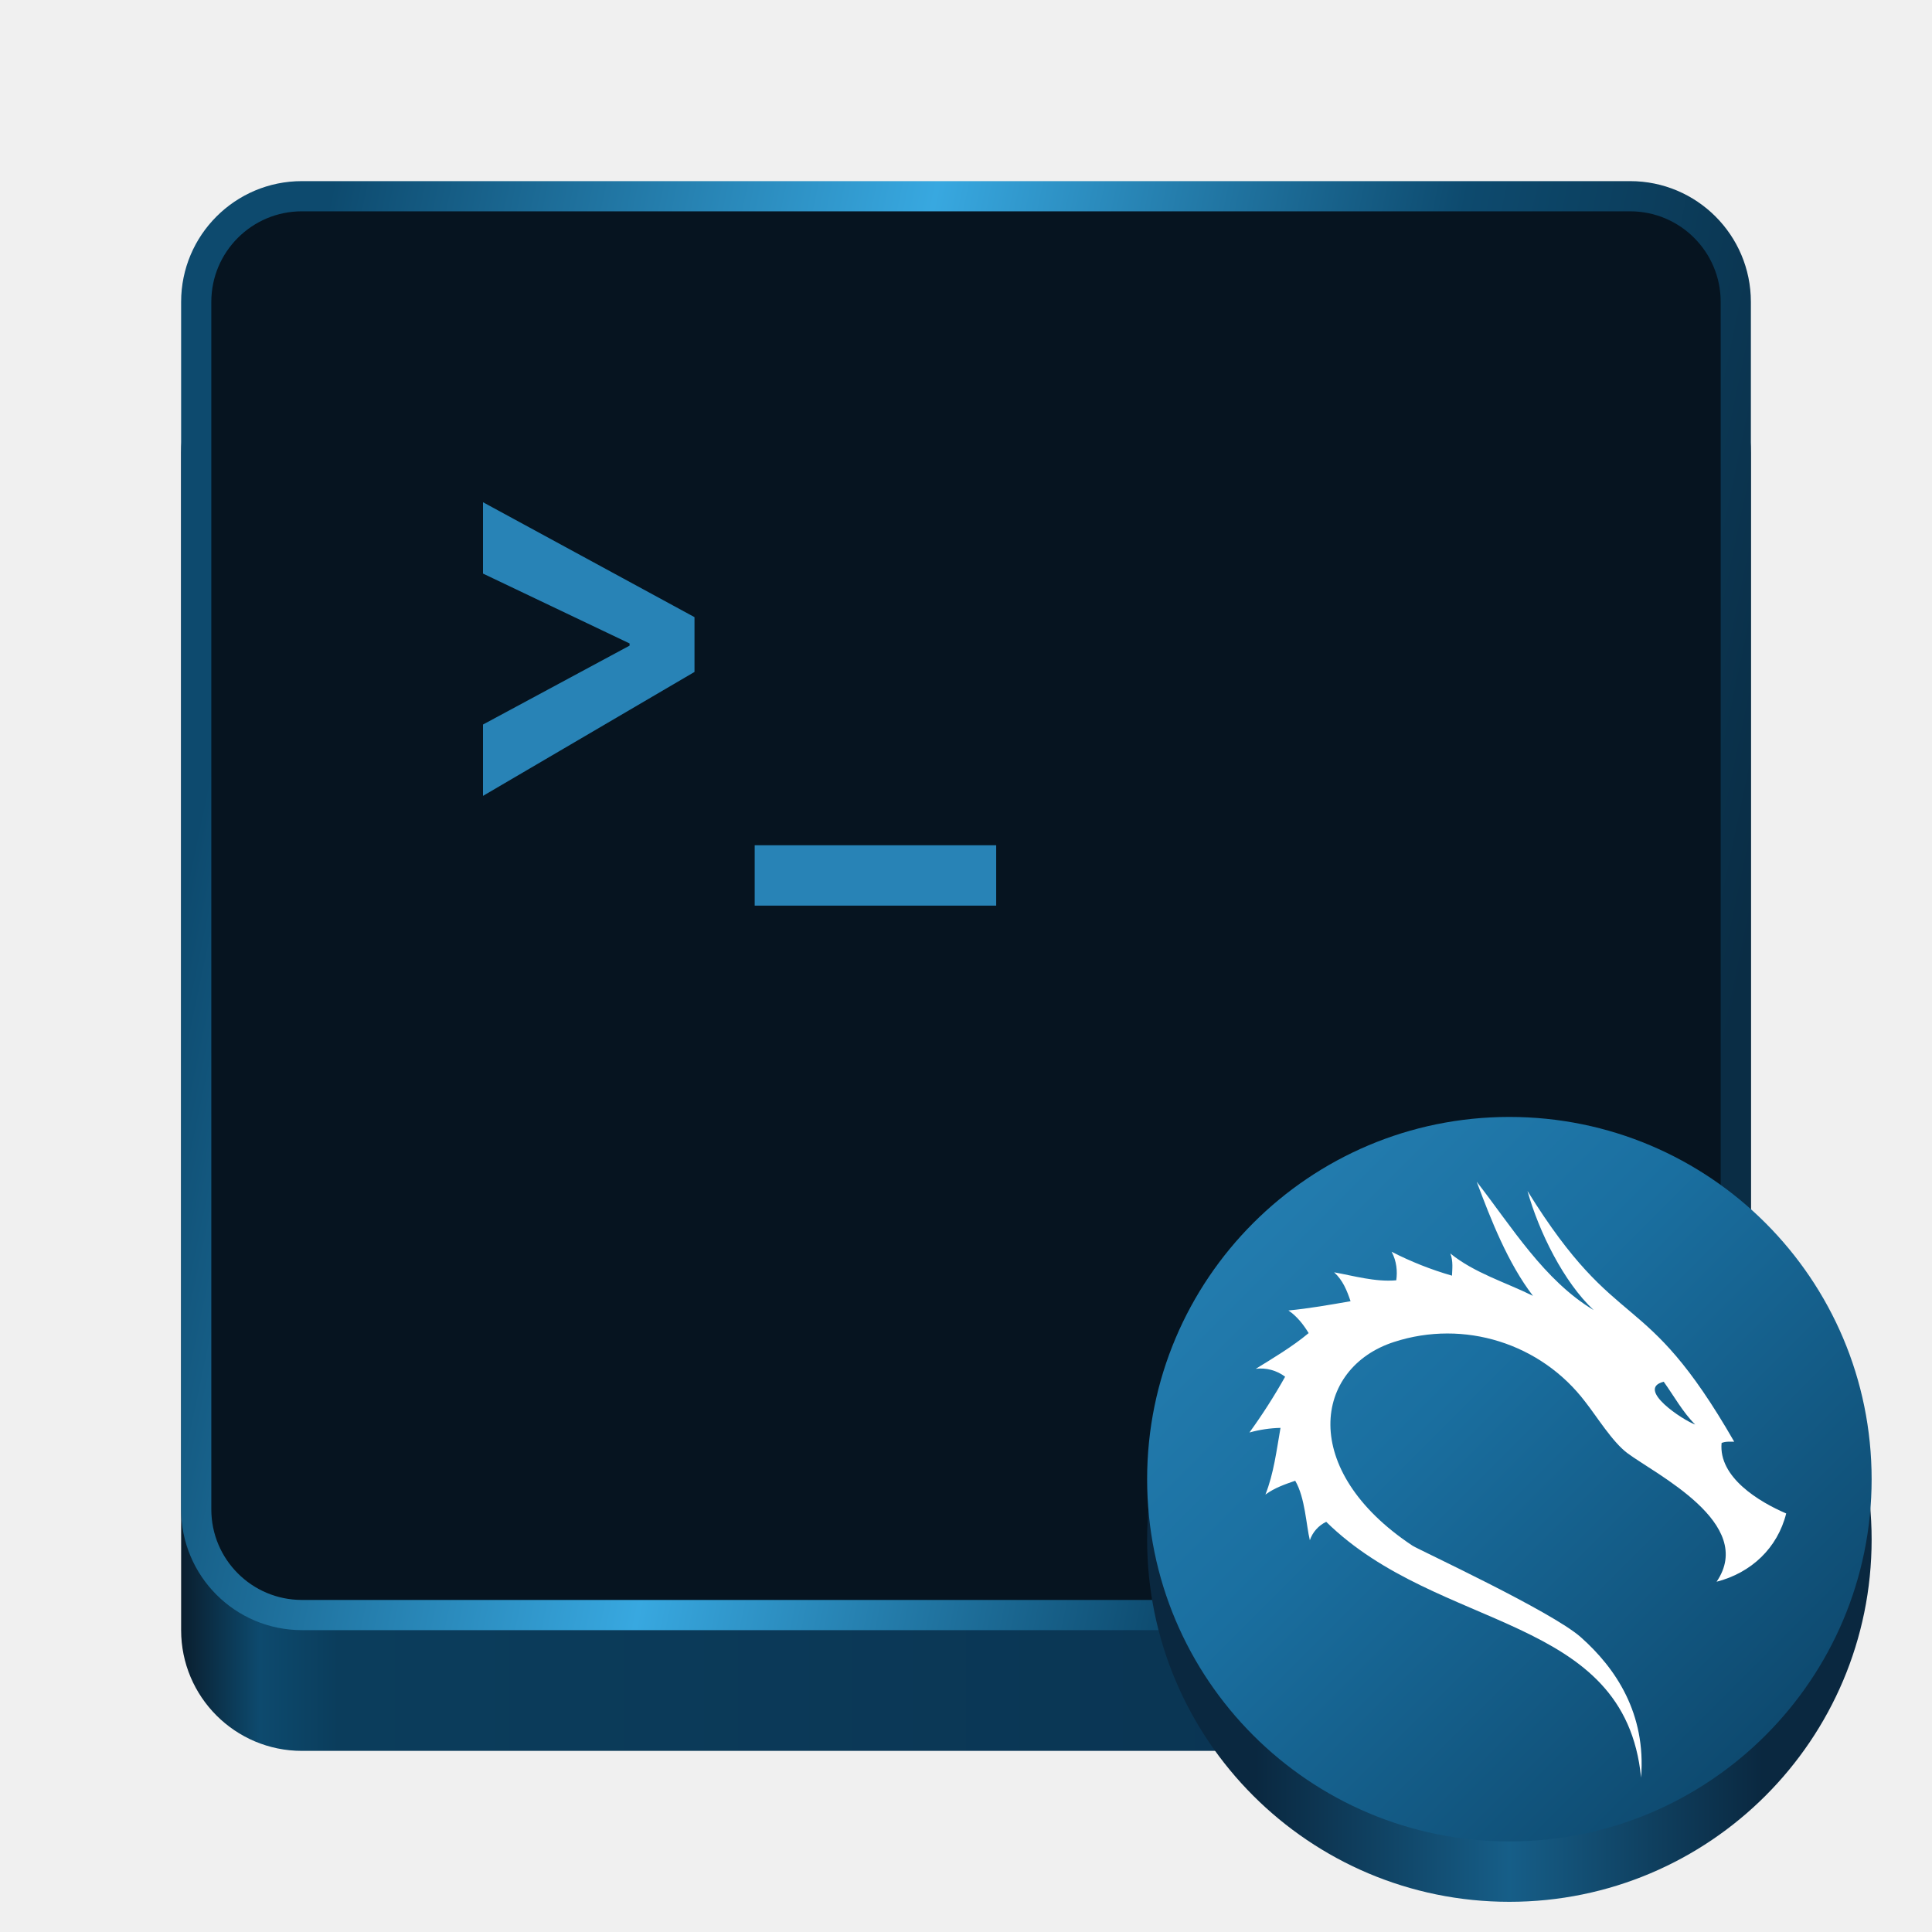
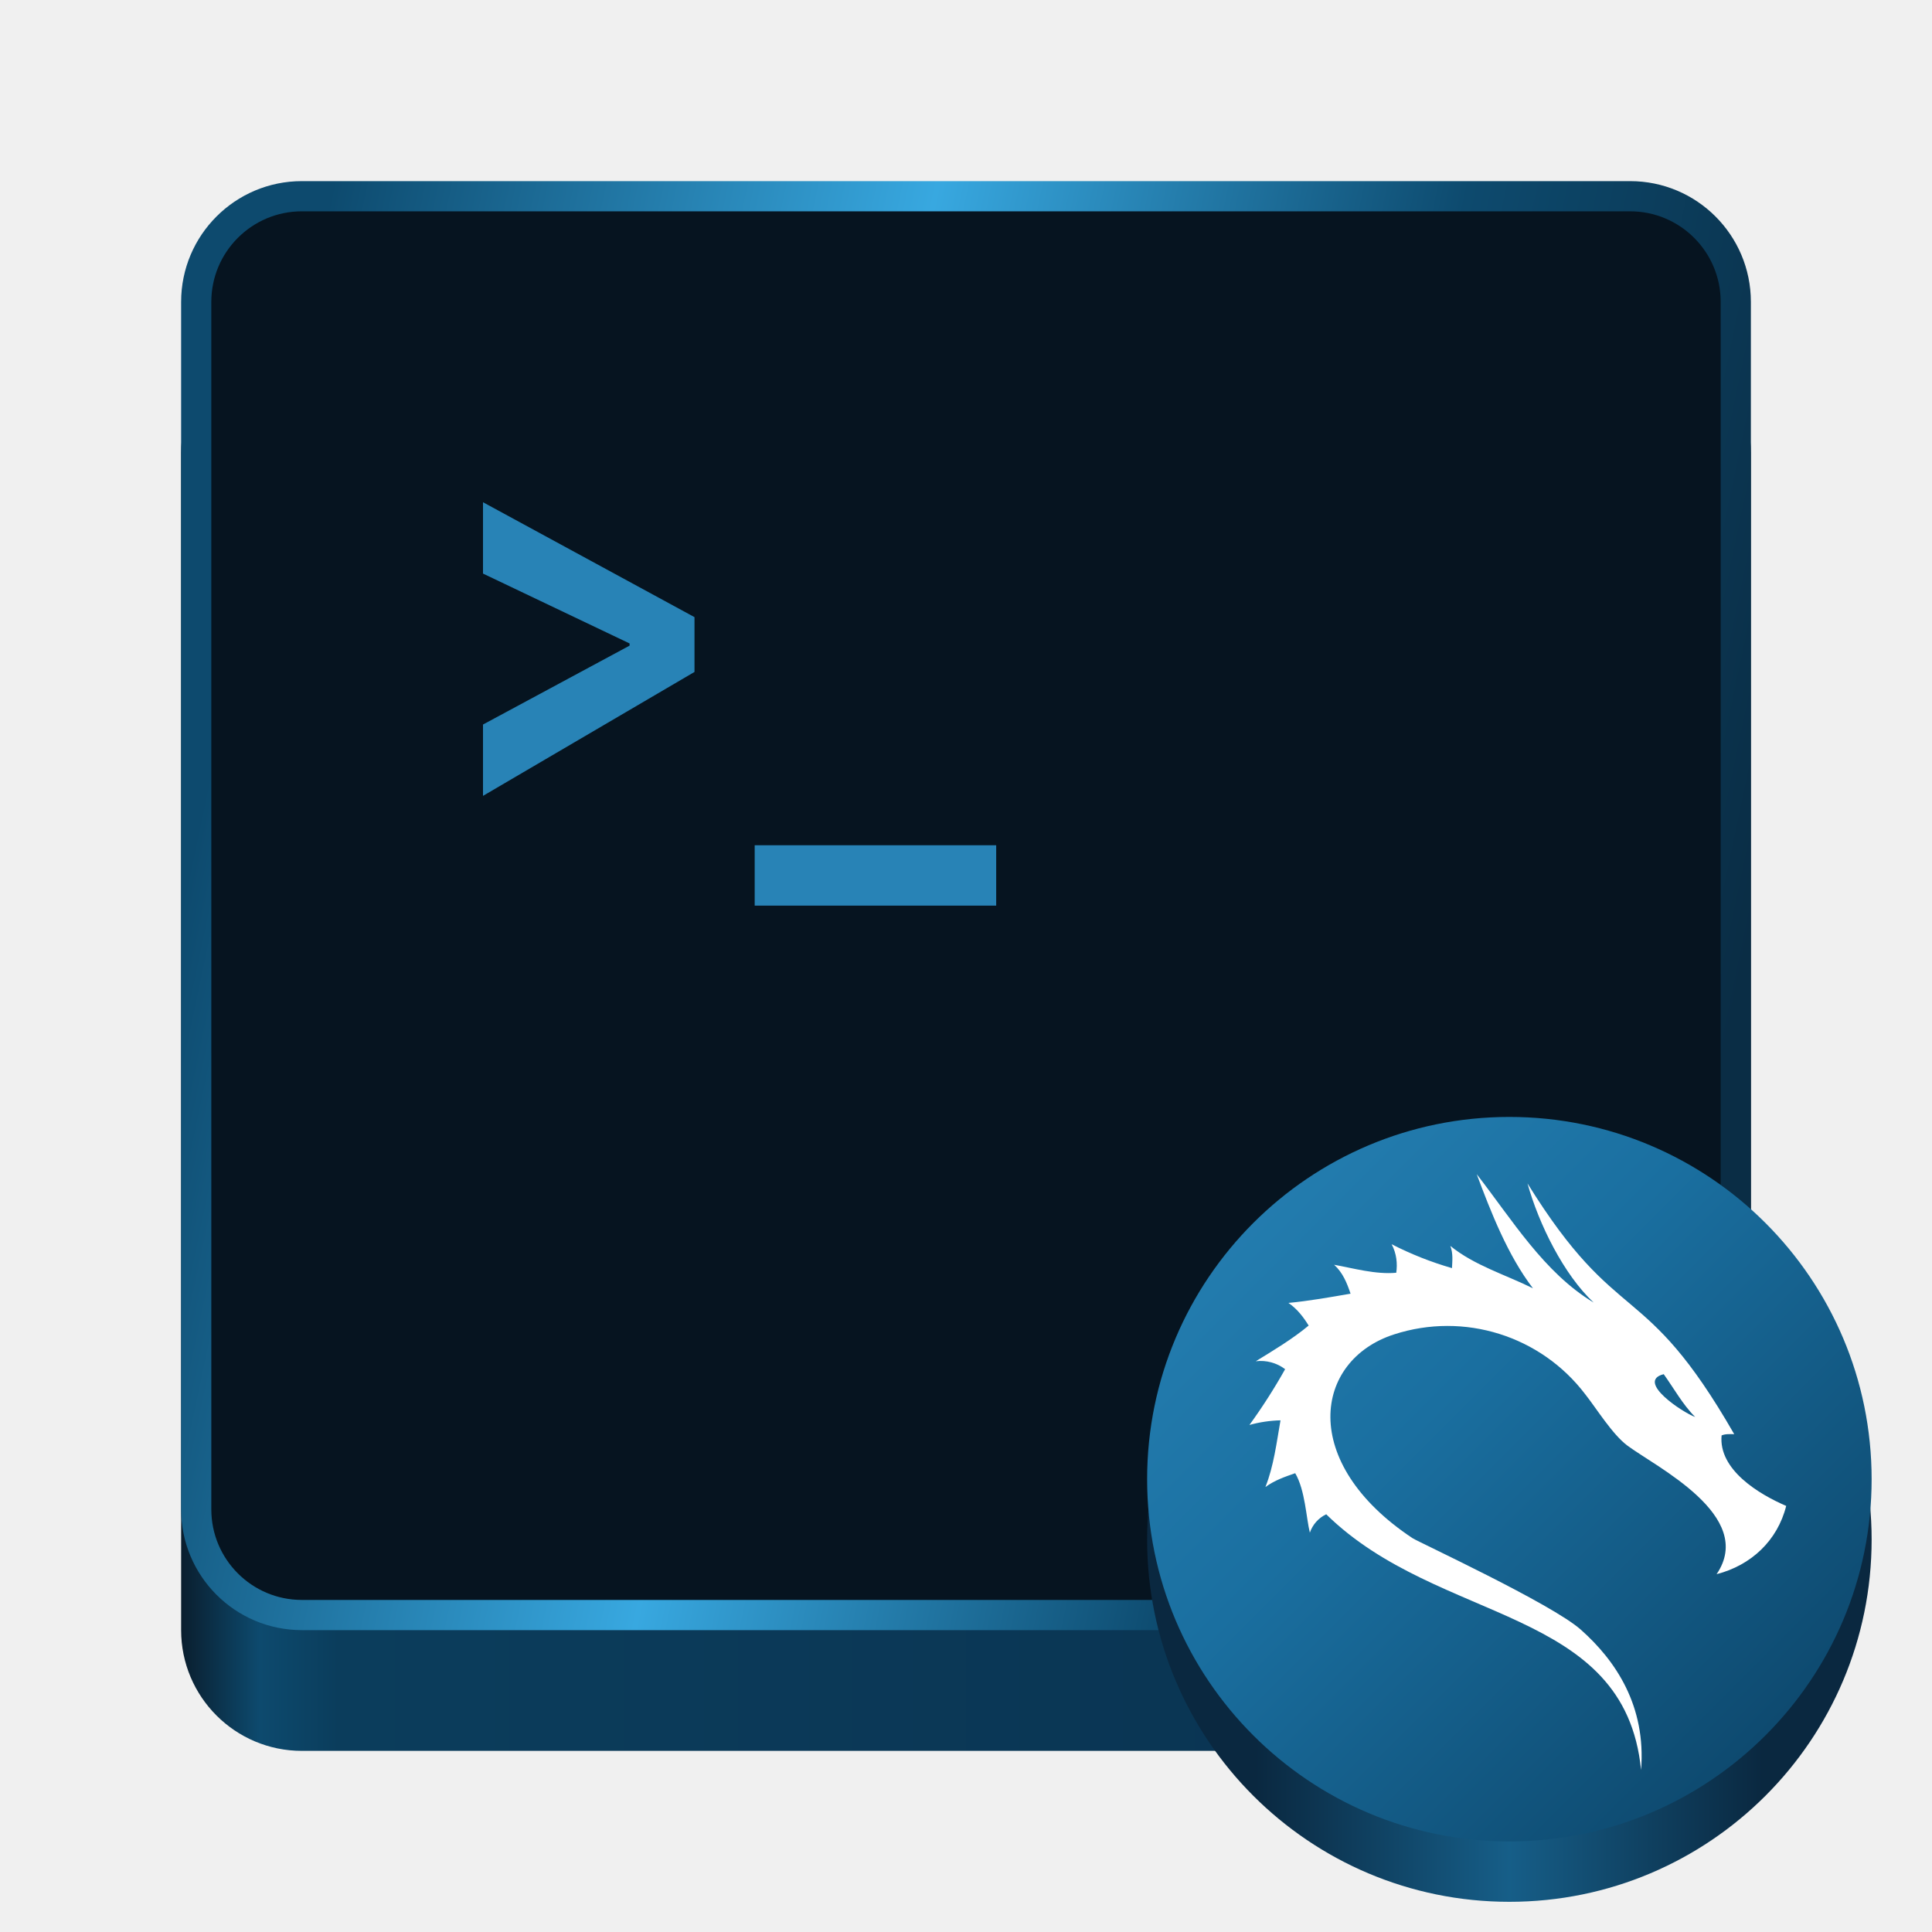
<svg xmlns="http://www.w3.org/2000/svg" height="128px" viewBox="0 0 128 128" width="128px">
  <defs>
    <linearGradient id="a" gradientUnits="userSpaceOnUse" x1="12" x2="116" y1="64" y2="64">
      <stop offset="0" stop-color="#0a1e2e" />
      <stop offset="0.05" stop-color="#0d4a6e" />
      <stop offset="0.1" stop-color="#0b3d5c" />
      <stop offset="0.9" stop-color="#0a3250" />
      <stop offset="0.95" stop-color="#0d4a6e" />
      <stop offset="1" stop-color="#0a1e2e" />
    </linearGradient>
    <linearGradient id="b" gradientUnits="userSpaceOnUse" x1="12" x2="112.041" y1="60" y2="80.988">
      <stop offset="0" stop-color="#0d4a6e" />
      <stop offset="0.384" stop-color="#38a8e0" />
      <stop offset="0.721" stop-color="#0d4a6e" />
      <stop offset="1" stop-color="#0a2d45" />
    </linearGradient>
    <linearGradient id="kaligrad" gradientUnits="userSpaceOnUse" x1="76" y1="74" x2="124" y2="122">
      <stop offset="0" stop-color="#2883b6" />
      <stop offset="0.4" stop-color="#1a6fa0" />
      <stop offset="1" stop-color="#0a3e60" />
    </linearGradient>
    <linearGradient id="shadowgrad" gradientUnits="userSpaceOnUse" x1="76" y1="102" x2="124" y2="102">
      <stop offset="0" stop-color="#0a2840" />
      <stop offset="0.15" stop-color="#0a2840" />
      <stop offset="0.5" stop-color="#165e88" />
      <stop offset="0.85" stop-color="#0a2840" />
      <stop offset="1" stop-color="#0a2840" />
    </linearGradient>
  </defs>
  <path d="m 20 22 h 88 c 4.418 0 8 3.582 8 8 v 78 c 0 4.418 -3.582 8 -8 8 h -88 c -4.418 0 -8 -3.582 -8 -8 v -78 c 0 -4.418 3.582 -8 8 -8 z m 0 0" fill="url(#a)" />
  <path d="m 20 12 h 88 c 4.418 0 8 3.582 8 8 v 80 c 0 4.418 -3.582 8 -8 8 h -88 c -4.418 0 -8 -3.582 -8 -8 v -80 c 0 -4.418 3.582 -8 8 -8 z m 0 0" fill="url(#b)" />
  <path d="m 20 14 h 88 c 3.312 0 6 2.688 6 6 v 80 c 0 3.312 -2.688 6 -6 6 h -88 c -3.312 0 -6 -2.688 -6 -6 v -80 c 0 -3.312 2.688 -6 6 -6 z m 0 0" fill="#061420" />
  <path d="m 46.012 40.887 l -14.012 -7.613 v 4.727 l 9.711 4.629 v 0.145 l -9.711 5.227 v 4.727 l 14.012 -8.211 z m 0 0" fill="#2883b6" />
  <path d="m 50 56 v 4 h 16 v -4 z m 0 0" fill="#2883b6" />
  <circle cx="100" cy="102" r="24" fill="url(#shadowgrad)" />
  <circle cx="100" cy="98" r="24" fill="url(#kaligrad)" />
-   <g transform="translate(65,62.5) scale(4.200)">
+   <g transform="translate(65,62) scale(4.200)">
    <path fill="#fff" d="M7.818 3.76c.224.599.49 1.281.887 1.8-.437-.216-.923-.36-1.303-.668.047.12.03.249.026.35a5.3 5.3 0 0 1-.952-.377c.08.15.093.31.073.45-.326.03-.679-.072-.98-.126.138.125.203.29.259.456-.322.056-.654.115-.98.146.138.093.24.228.319.357-.253.212-.573.403-.834.563a.64.64 0 0 1 .463.125 9 9 0 0 1-.563.88 2 2 0 0 1 .49-.073c-.062.352-.106.72-.238 1.052.147-.107.306-.161.47-.218.157.267.173.703.231.938a.5.5 0 0 1 .258-.29c1.78 1.748 4.71 1.442 4.967 4.034.08-1.01-.398-1.724-.952-2.215-.46-.408-2.555-1.378-2.653-1.442-1.801-1.194-1.558-2.807-.29-3.215a2.73 2.73 0 0 1 3.015.946c.176.223.427.631.662.807.445.334 2.036 1.109 1.409 2.03.545-.14.961-.53 1.098-1.077-.427-.183-1.07-.57-1.019-1.112.062-.026.13-.02.199-.02-1.436-2.5-1.819-1.63-3.261-3.955.18.644.572 1.438 1.044 1.879-.783-.47-1.291-1.313-1.845-2.025m2.95 3.155c.163.227.3.48.496.675-.19-.066-.945-.563-.496-.675" />
  </g>
</svg>
